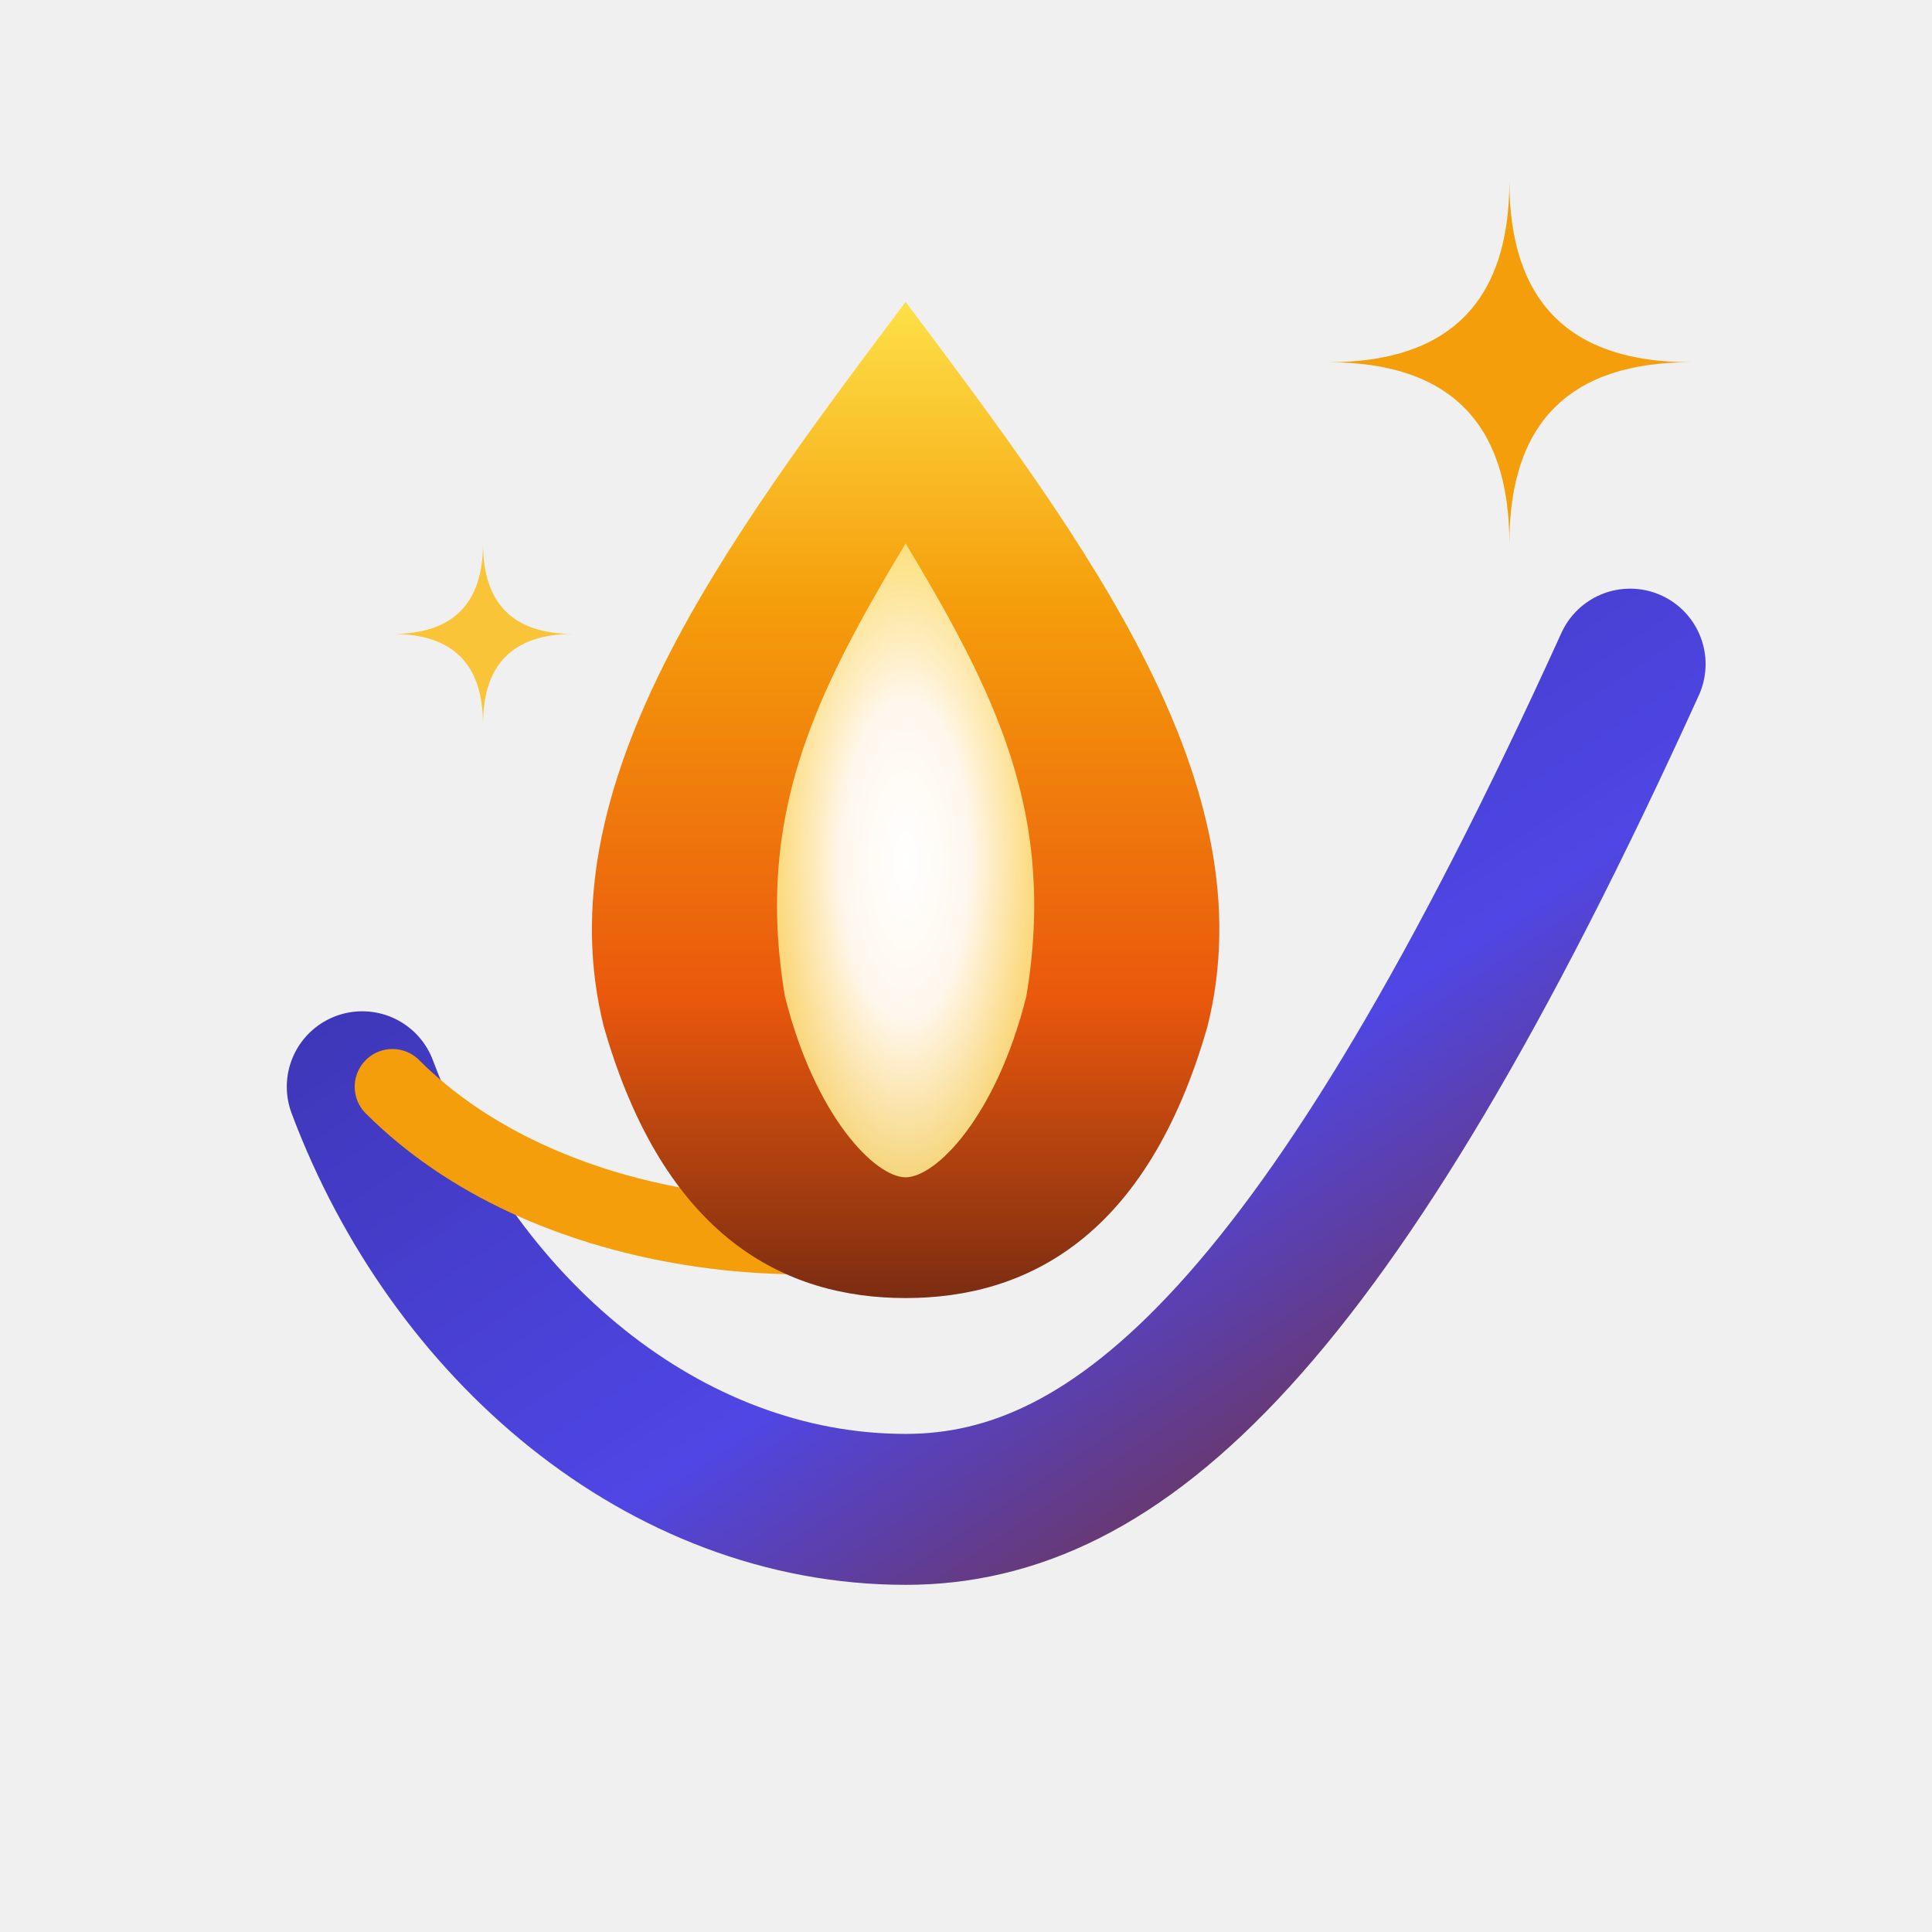
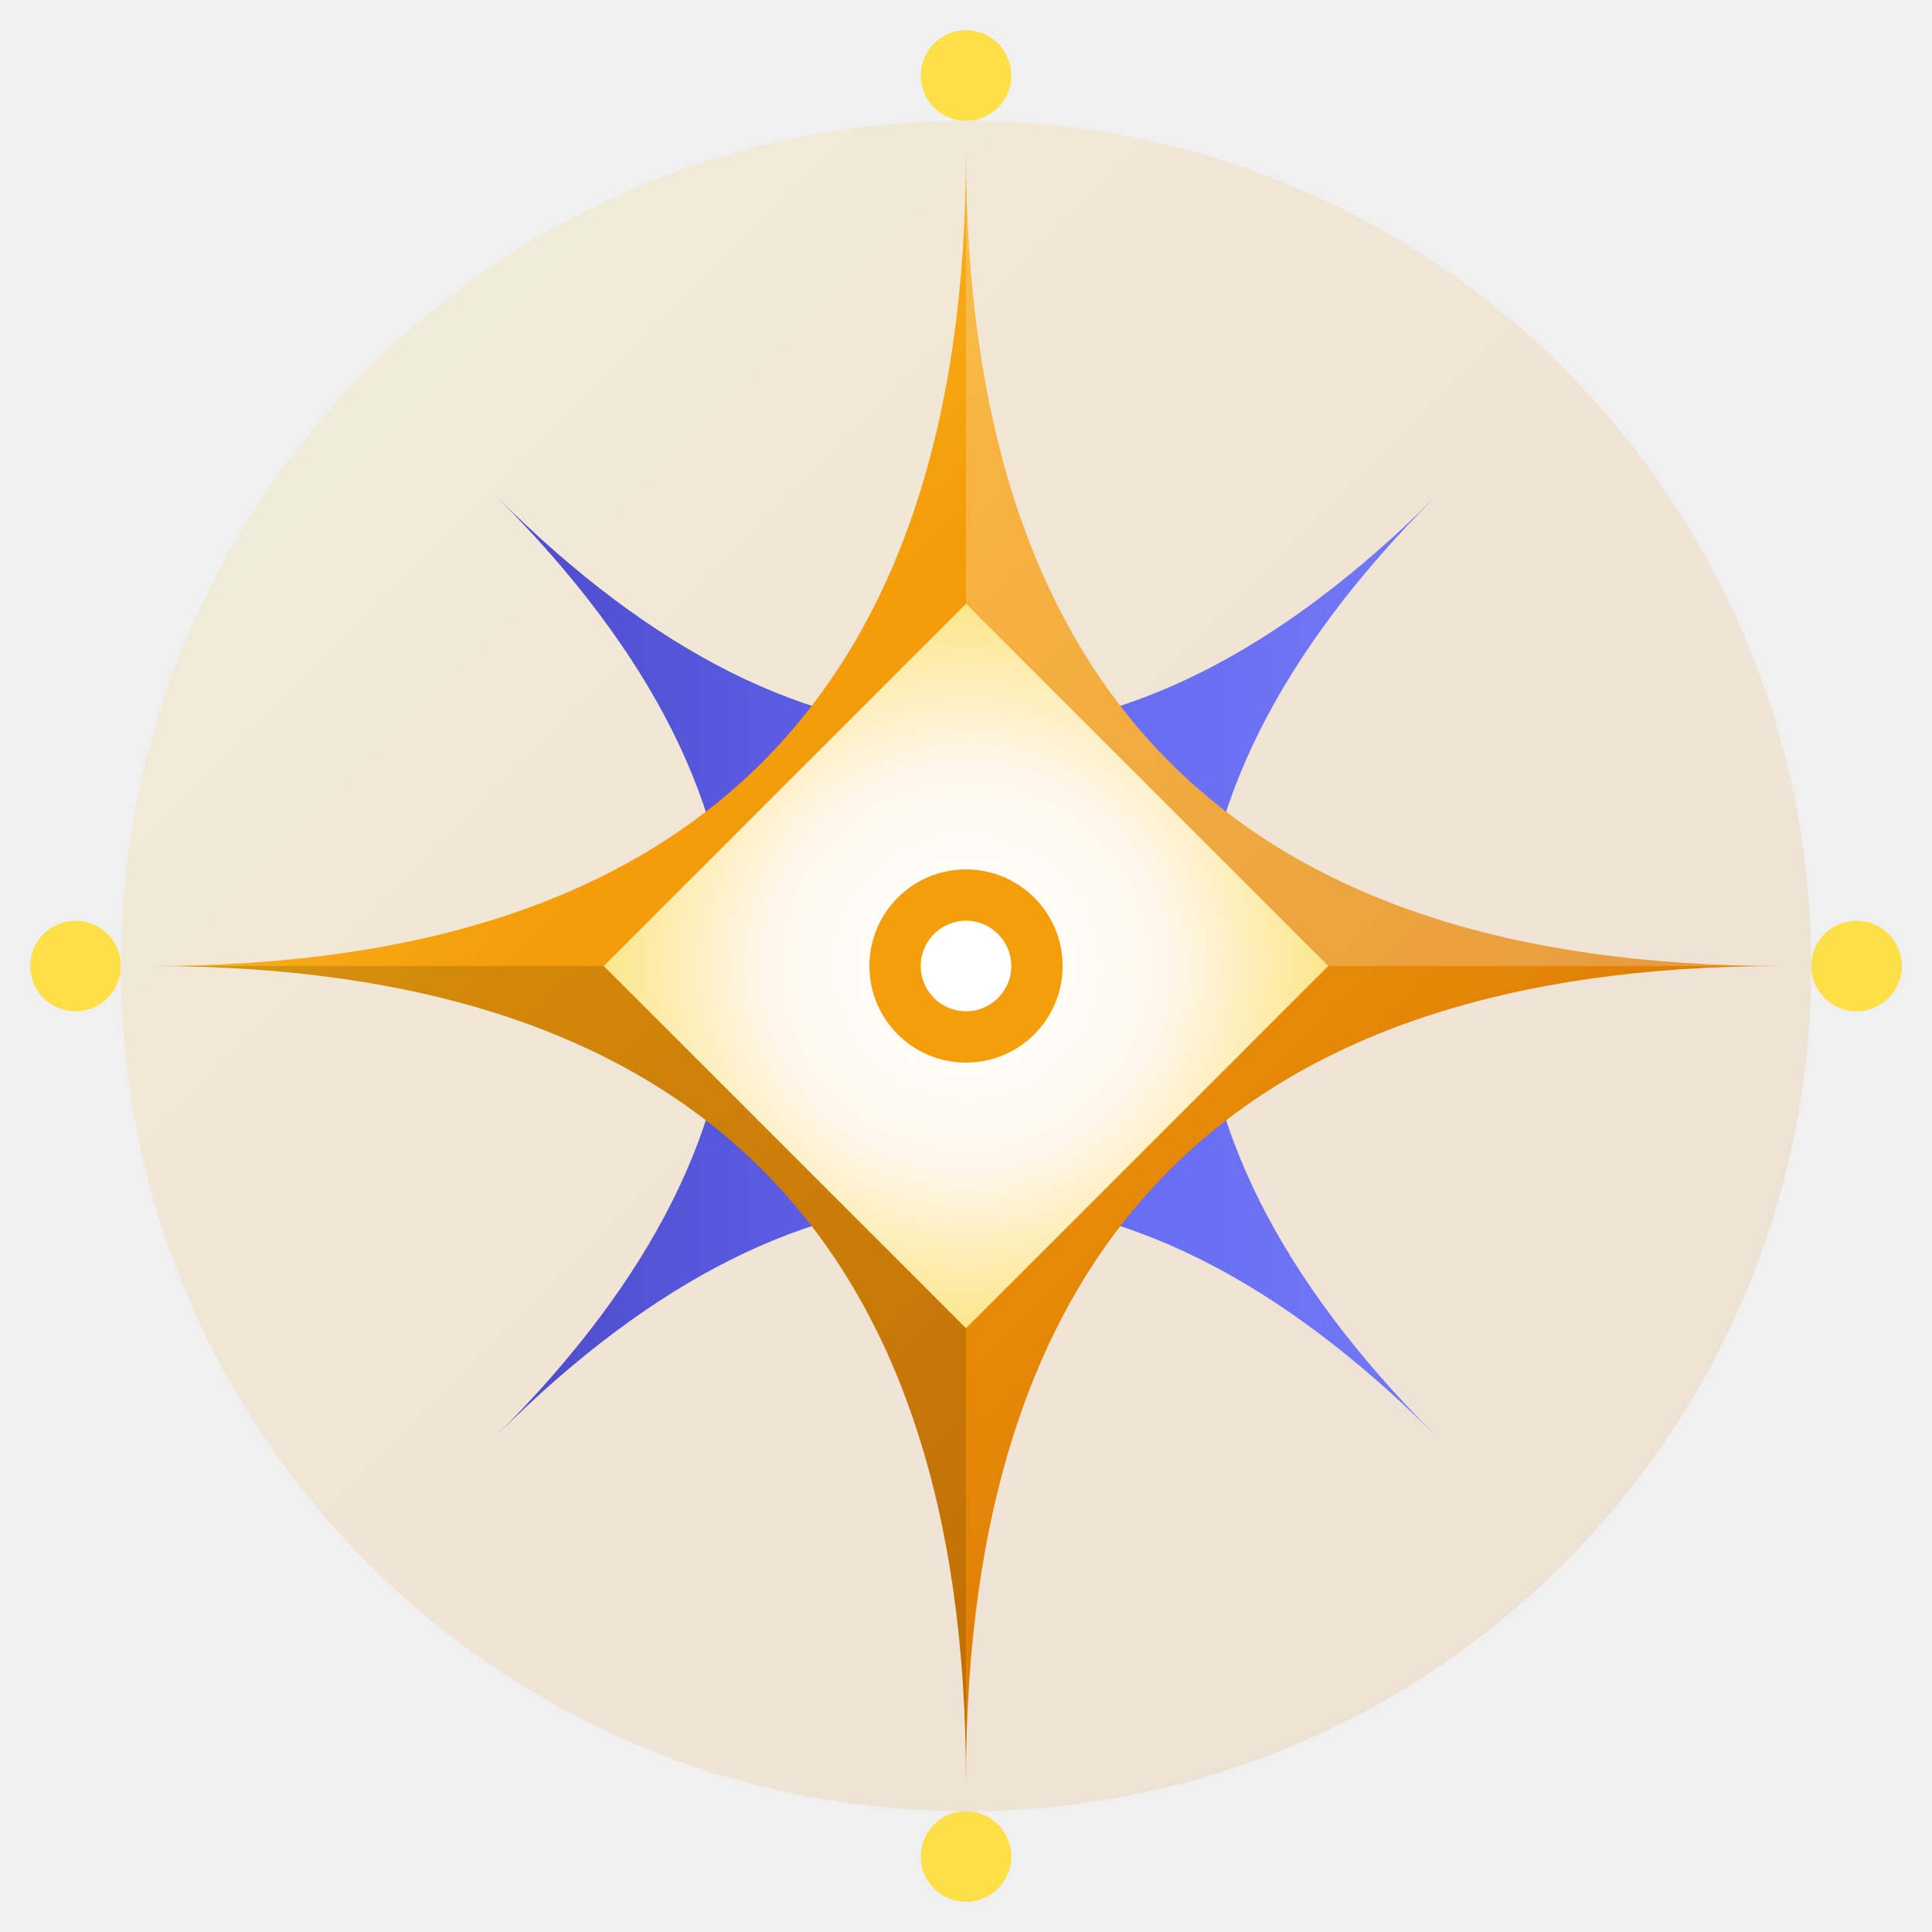
<svg xmlns="http://www.w3.org/2000/svg" viewBox="0 0 64 64" width="64" height="64" role="img" aria-labelledby="icon-title icon-desc">
  <defs>
-     <linearGradient id="utsavFlameGrad" x1="0%" y1="100%" x2="0%" y2="0%">
-       <stop offset="0%" stop-color="#7C2D12" />
-       <stop offset="30%" stop-color="#EA580C" />
-       <stop offset="70%" stop-color="#F59E0B" />
-       <stop offset="100%" stop-color="#FDE047" />
+     <linearGradient id="utsavGold" x1="0%" y1="0%" x2="100%" y2="100%">
+       <stop offset="0%" stop-color="#FDE047" />
+       <stop offset="35%" stop-color="#F59E0B" />
+       <stop offset="85%" stop-color="#D97706" />
+       <stop offset="100%" stop-color="#B45309" />
    </linearGradient>
-     <linearGradient id="utsavCheckGrad" x1="0%" y1="0%" x2="100%" y2="100%">
+     <linearGradient id="utsavIndigo" x1="0%" y1="100%" x2="100%" y2="0%">
      <stop offset="0%" stop-color="#3730A3" />
-       <stop offset="60%" stop-color="#4F46E5" />
-       <stop offset="100%" stop-color="#7C2D12" />
+       <stop offset="50%" stop-color="#6366F1" />
+       <stop offset="100%" stop-color="#818CF8" />
    </linearGradient>
-     <radialGradient id="utsavCoreGlow" cx="50%" cy="50%" r="50%">
+     <radialGradient id="utsavCore" cx="50%" cy="50%" r="50%">
      <stop offset="0%" stop-color="#FFFFFF" />
-       <stop offset="50%" stop-color="#FFF7ED" />
-       <stop offset="100%" stop-color="#FDE68A" stop-opacity="0.9" />
+       <stop offset="55%" stop-color="#FFF7ED" />
+       <stop offset="100%" stop-color="#FDE68A" />
    </radialGradient>
  </defs>
-   <path d="M 12 36 C 15 44 22 50 30 50 C 37 50 44 44 54 22" fill="none" stroke="url(#utsavCheckGrad)" stroke-width="5" stroke-linecap="round" stroke-linejoin="round" />
-   <path d="M 13 36 C 18 41 27 42 33 40" fill="none" stroke="#F59E0B" stroke-width="2.5" stroke-linecap="round" />
-   <path class="brand-flame-animated" d="M 30 10 C 36 18 42 26 40 34 C 38 41 34 43 30 43 C 26 43 22 41 20 34 C 18 26 24 18 30 10 Z" fill="url(#utsavFlameGrad)" />
-   <path d="M 30 18 C 33 23 35 27 34 33 C 33 37 31 39 30 39 C 29 39 27 37 26 33 C 25 27 27 23 30 18 Z" fill="url(#utsavCoreGlow)" />
-   <path d="M 50 6 Q 50 12 56 12 Q 50 12 50 18 Q 50 12 44 12 Q 50 12 50 6 Z" fill="#F59E0B" />
-   <path d="M 16 18 Q 16 21 19 21 Q 16 21 16 24 Q 16 21 13 21 Q 16 21 16 18 Z" fill="#FBBF24" opacity="0.9" />
+   <circle cx="32" cy="32" r="28" fill="url(#utsavGold)" opacity="0.12" />
+   <g transform="rotate(45 32 32)">
+     <path d="M 32 10 Q 32 32 54 32 Q 32 32 32 54 Q 32 32 10 32 Q 32 32 32 10 Z" fill="url(#utsavIndigo)" />
+   </g>
+   <path d="M 32 5 Q 32 32 59 32 Q 32 32 32 59 Q 32 32 5 32 Q 32 32 32 5 Z" fill="url(#utsavGold)" />
+   <path d="M 32 5 Q 32 32 59 32 L 32 32 Z" fill="#FFFFFF" opacity="0.22" />
+   <path d="M 32 59 Q 32 32 5 32 L 32 32 Z" fill="#000000" opacity="0.14" />
+   <polygon points="32,20 44,32 32,44 20,32" fill="url(#utsavCore)" />
+   <circle cx="32" cy="32" r="3.2" fill="#F59E0B" />
+   <circle cx="32" cy="32" r="1.5" fill="#FFFFFF" />
+   <circle cx="32" cy="2.5" r="1.5" fill="#FDE047" />
+   <circle cx="61.5" cy="32" r="1.5" fill="#FDE047" />
+   <circle cx="32" cy="61.5" r="1.5" fill="#FDE047" />
+   <circle cx="2.5" cy="32" r="1.5" fill="#FDE047" />
</svg>
